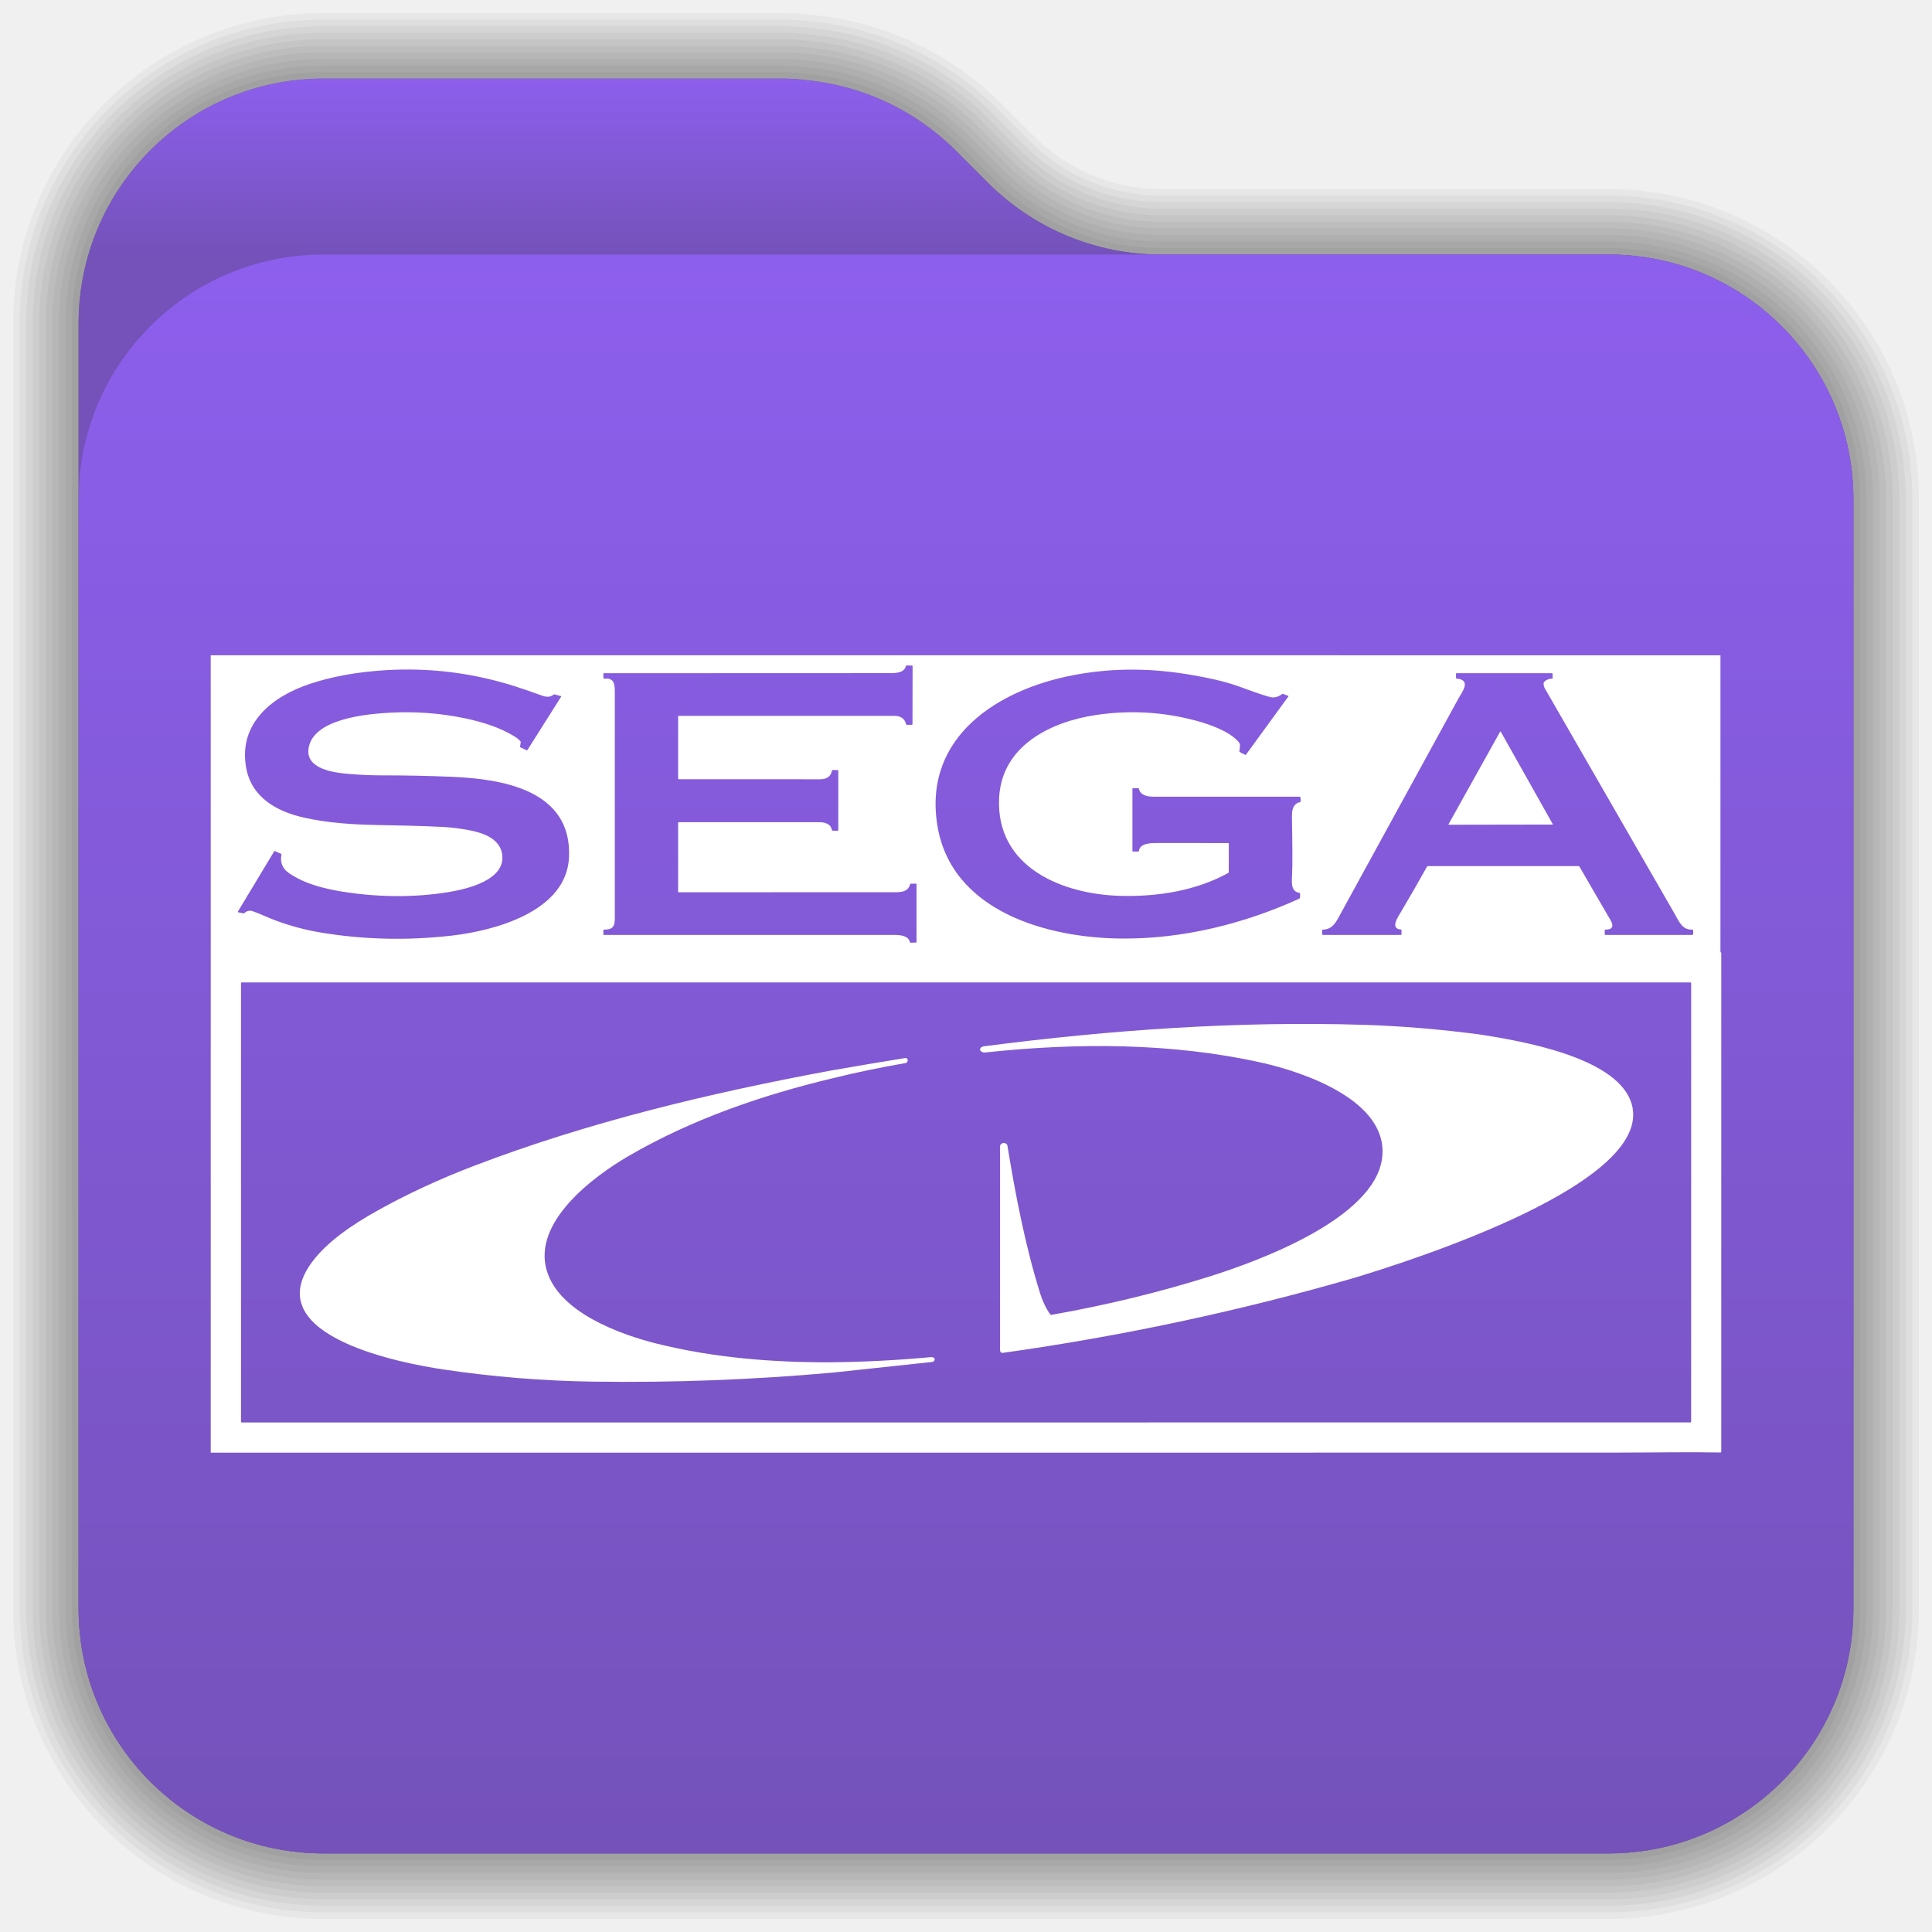
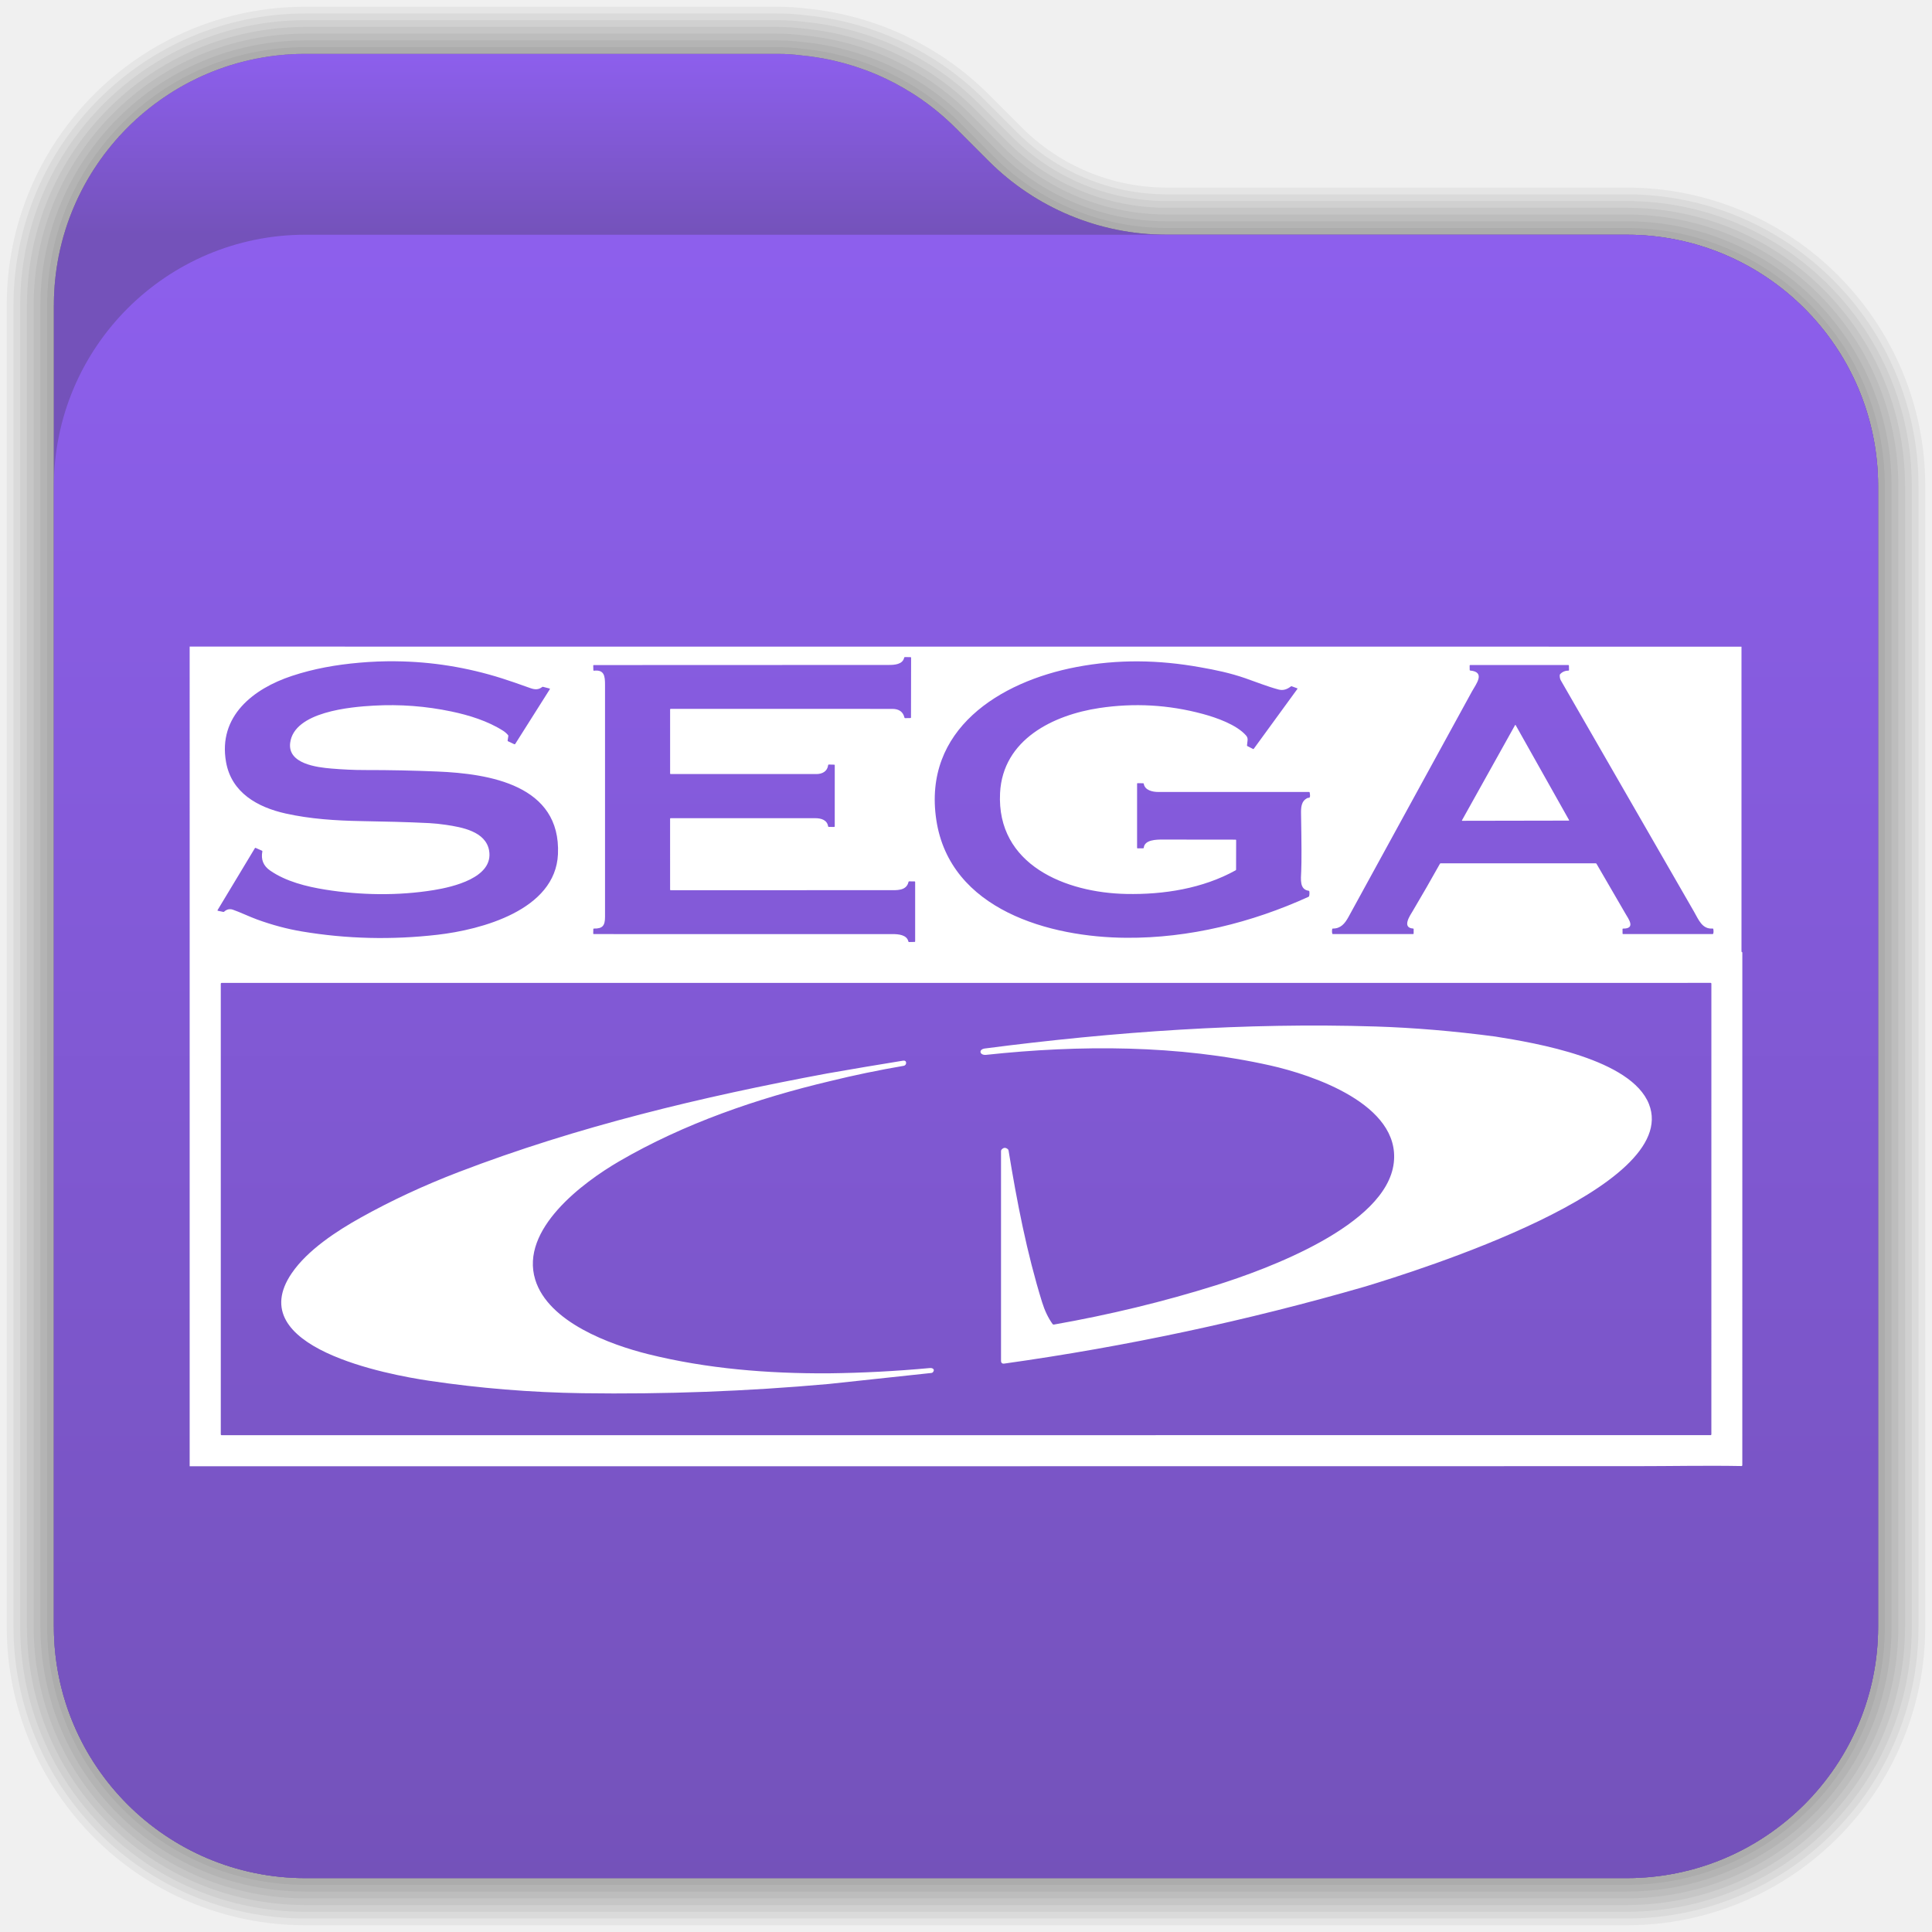
- <svg xmlns="http://www.w3.org/2000/svg" xmlns:xlink="http://www.w3.org/1999/xlink" width="512" height="512" viewBox="-6 -6 147.467 147.467" version="1.1" id="svg1" xml:space="preserve">
+ <svg xmlns="http://www.w3.org/2000/svg" xmlns:xlink="http://www.w3.org/1999/xlink" width="512" height="512" viewBox="-4 -4 143.467 143.467" version="1.1" id="svg1" xml:space="preserve">
  <defs id="defs1">
    <linearGradient id="linearGradient17">
      <stop style="stop-color:#e5e5e5;stop-opacity:1;" offset="0" id="stop17" />
      <stop style="stop-color:#a8a8a8;stop-opacity:1;" offset="1" id="stop18" />
    </linearGradient>
    <linearGradient id="linearGradient15">
      <stop style="stop-color:#e5e5e5;stop-opacity:1;" offset="0" id="stop15" />
      <stop style="stop-color:#a8a8a8;stop-opacity:1;" offset="1" id="stop16" />
    </linearGradient>
    <linearGradient xlink:href="#linearGradient15" id="linearGradient16" x1="55.033" y1="6.35" x2="55.033" y2="18.521" gradientUnits="userSpaceOnUse" />
    <linearGradient xlink:href="#linearGradient17" id="linearGradient18" x1="67.733" y1="18.521" x2="67.733" y2="129.117" gradientUnits="userSpaceOnUse" />
    <linearGradient data-orig="7640e5,562fa8" x1="55.033" y1="6.35" x2="55.033" y2="18.521" gradientUnits="userSpaceOnUse" id="linearGradient16_tint">
      <stop style="stop-color:#8d5fed;stop-opacity:1;" offset="0" />
      <stop style="stop-color:#7452ba;stop-opacity:1;" offset="1" />
    </linearGradient>
    <linearGradient data-orig="7640e5,562fa8" x1="67.733" y1="18.521" x2="67.733" y2="129.117" gradientUnits="userSpaceOnUse" id="linearGradient18_tint">
      <stop style="stop-color:#8d5fed;stop-opacity:1;" offset="0" />
      <stop style="stop-color:#7452ba;stop-opacity:1;" offset="1" />
    </linearGradient>
  </defs>
  <g id="layer1">
    <g id="folder-shadow" style="fill:#000000;stroke:#000000;stroke-linejoin:round" transform="matrix(1.103449,0,0,1.103449,-7.006964,-7.006964)">
-       <path d="M 23.283,6.35 C 13.931,6.35 6.35,13.931 6.35,23.283 v 88.9 c -4.4e-6,9.352 7.581,16.933 16.933,16.933 h 88.9 c 9.352,0 16.933,-7.581 16.933,-16.933 V 35.454 c 0,-9.352 -7.581,-16.933 -16.933,-16.933 H 81.206 c -4.482,-0.007 -8.778,-1.79 -11.947,-4.959 h -5.17e-4 L 67.006,11.31 C 64.233,8.55 60.589,6.836 56.694,6.459 56.144,6.386 55.589,6.35 55.033,6.35 h -0.009 z" style="fill-opacity:0.04;stroke-opacity:0.04;stroke-width:9.062" />
-       <path d="M 23.283,6.35 C 13.931,6.35 6.35,13.931 6.35,23.283 v 88.9 c -4.4e-6,9.352 7.581,16.933 16.933,16.933 h 88.9 c 9.352,0 16.933,-7.581 16.933,-16.933 V 35.454 c 0,-9.352 -7.581,-16.933 -16.933,-16.933 H 81.206 c -4.482,-0.007 -8.778,-1.79 -11.947,-4.959 h -5.17e-4 L 67.006,11.31 C 64.233,8.55 60.589,6.836 56.694,6.459 56.144,6.386 55.589,6.35 55.033,6.35 h -0.009 z" style="fill-opacity:0.04;stroke-opacity:0.04;stroke-width:8.156" />
-       <path d="M 23.283,6.35 C 13.931,6.35 6.35,13.931 6.35,23.283 v 88.9 c -4.4e-6,9.352 7.581,16.933 16.933,16.933 h 88.9 c 9.352,0 16.933,-7.581 16.933,-16.933 V 35.454 c 0,-9.352 -7.581,-16.933 -16.933,-16.933 H 81.206 c -4.482,-0.007 -8.778,-1.79 -11.947,-4.959 h -5.17e-4 L 67.006,11.31 C 64.233,8.55 60.589,6.836 56.694,6.459 56.144,6.386 55.589,6.35 55.033,6.35 h -0.009 z" style="fill-opacity:0.04;stroke-opacity:0.04;stroke-width:7.250" />
-       <path d="M 23.283,6.35 C 13.931,6.35 6.35,13.931 6.35,23.283 v 88.9 c -4.4e-6,9.352 7.581,16.933 16.933,16.933 h 88.9 c 9.352,0 16.933,-7.581 16.933,-16.933 V 35.454 c 0,-9.352 -7.581,-16.933 -16.933,-16.933 H 81.206 c -4.482,-0.007 -8.778,-1.79 -11.947,-4.959 h -5.17e-4 L 67.006,11.31 C 64.233,8.55 60.589,6.836 56.694,6.459 56.144,6.386 55.589,6.35 55.033,6.35 h -0.009 z" style="fill-opacity:0.04;stroke-opacity:0.04;stroke-width:6.344" />
-       <path d="M 23.283,6.35 C 13.931,6.35 6.35,13.931 6.35,23.283 v 88.9 c -4.4e-6,9.352 7.581,16.933 16.933,16.933 h 88.9 c 9.352,0 16.933,-7.581 16.933,-16.933 V 35.454 c 0,-9.352 -7.581,-16.933 -16.933,-16.933 H 81.206 c -4.482,-0.007 -8.778,-1.79 -11.947,-4.959 h -5.17e-4 L 67.006,11.31 C 64.233,8.55 60.589,6.836 56.694,6.459 56.144,6.386 55.589,6.35 55.033,6.35 h -0.009 z" style="fill-opacity:0.04;stroke-opacity:0.04;stroke-width:5.437" />
-       <path d="M 23.283,6.35 C 13.931,6.35 6.35,13.931 6.35,23.283 v 88.9 c -4.4e-6,9.352 7.581,16.933 16.933,16.933 h 88.9 c 9.352,0 16.933,-7.581 16.933,-16.933 V 35.454 c 0,-9.352 -7.581,-16.933 -16.933,-16.933 H 81.206 c -4.482,-0.007 -8.778,-1.79 -11.947,-4.959 h -5.17e-4 L 67.006,11.31 C 64.233,8.55 60.589,6.836 56.694,6.459 56.144,6.386 55.589,6.35 55.033,6.35 h -0.009 z" style="fill-opacity:0.04;stroke-opacity:0.04;stroke-width:4.531" />
-       <path d="M 23.283,6.35 C 13.931,6.35 6.35,13.931 6.35,23.283 v 88.9 c -4.4e-6,9.352 7.581,16.933 16.933,16.933 h 88.9 c 9.352,0 16.933,-7.581 16.933,-16.933 V 35.454 c 0,-9.352 -7.581,-16.933 -16.933,-16.933 H 81.206 c -4.482,-0.007 -8.778,-1.79 -11.947,-4.959 h -5.17e-4 L 67.006,11.31 C 64.233,8.55 60.589,6.836 56.694,6.459 56.144,6.386 55.589,6.35 55.033,6.35 h -0.009 z" style="fill-opacity:0.04;stroke-opacity:0.04;stroke-width:3.625" />
-       <path d="M 23.283,6.35 C 13.931,6.35 6.35,13.931 6.35,23.283 v 88.9 c -4.4e-6,9.352 7.581,16.933 16.933,16.933 h 88.9 c 9.352,0 16.933,-7.581 16.933,-16.933 V 35.454 c 0,-9.352 -7.581,-16.933 -16.933,-16.933 H 81.206 c -4.482,-0.007 -8.778,-1.79 -11.947,-4.959 h -5.17e-4 L 67.006,11.31 C 64.233,8.55 60.589,6.836 56.694,6.459 56.144,6.386 55.589,6.35 55.033,6.35 h -0.009 z" style="fill-opacity:0.04;stroke-opacity:0.04;stroke-width:2.719" />
-       <path d="M 23.283,6.35 C 13.931,6.35 6.35,13.931 6.35,23.283 v 88.9 c -4.4e-6,9.352 7.581,16.933 16.933,16.933 h 88.9 c 9.352,0 16.933,-7.581 16.933,-16.933 V 35.454 c 0,-9.352 -7.581,-16.933 -16.933,-16.933 H 81.206 c -4.482,-0.007 -8.778,-1.79 -11.947,-4.959 h -5.17e-4 L 67.006,11.31 C 64.233,8.55 60.589,6.836 56.694,6.459 56.144,6.386 55.589,6.35 55.033,6.35 h -0.009 z" style="fill-opacity:0.04;stroke-opacity:0.04;stroke-width:1.812" />
-       <path d="M 23.283,6.35 C 13.931,6.35 6.35,13.931 6.35,23.283 v 88.9 c -4.4e-6,9.352 7.581,16.933 16.933,16.933 h 88.9 c 9.352,0 16.933,-7.581 16.933,-16.933 V 35.454 c 0,-9.352 -7.581,-16.933 -16.933,-16.933 H 81.206 c -4.482,-0.007 -8.778,-1.79 -11.947,-4.959 h -5.17e-4 L 67.006,11.31 C 64.233,8.55 60.589,6.836 56.694,6.459 56.144,6.386 55.589,6.35 55.033,6.35 h -0.009 z" style="fill-opacity:0.04;stroke-opacity:0.04;stroke-width:0.906" />
+       <path d="M 23.283,6.35 C 13.931,6.35 6.35,13.931 6.35,23.283 v 88.9 c -4.4e-6,9.352 7.581,16.933 16.933,16.933 h 88.9 c 9.352,0 16.933,-7.581 16.933,-16.933 V 35.454 c 0,-9.352 -7.581,-16.933 -16.933,-16.933 H 81.206 c -4.482,-0.007 -8.778,-1.79 -11.947,-4.959 h -5.17e-4 L 67.006,11.31 C 64.233,8.55 60.589,6.836 56.694,6.459 56.144,6.386 55.589,6.35 55.033,6.35 h -0.009 z" style="fill-opacity:0.05;stroke-opacity:0.05;stroke-width:6.344" />
+       <path d="M 23.283,6.35 C 13.931,6.35 6.35,13.931 6.35,23.283 v 88.9 c -4.4e-6,9.352 7.581,16.933 16.933,16.933 h 88.9 c 9.352,0 16.933,-7.581 16.933,-16.933 V 35.454 c 0,-9.352 -7.581,-16.933 -16.933,-16.933 H 81.206 c -4.482,-0.007 -8.778,-1.79 -11.947,-4.959 h -5.17e-4 L 67.006,11.31 C 64.233,8.55 60.589,6.836 56.694,6.459 56.144,6.386 55.589,6.35 55.033,6.35 h -0.009 z" style="fill-opacity:0.05;stroke-opacity:0.05;stroke-width:5.437" />
+       <path d="M 23.283,6.35 C 13.931,6.35 6.35,13.931 6.35,23.283 v 88.9 c -4.4e-6,9.352 7.581,16.933 16.933,16.933 h 88.9 c 9.352,0 16.933,-7.581 16.933,-16.933 V 35.454 c 0,-9.352 -7.581,-16.933 -16.933,-16.933 H 81.206 c -4.482,-0.007 -8.778,-1.79 -11.947,-4.959 h -5.17e-4 L 67.006,11.31 C 64.233,8.55 60.589,6.836 56.694,6.459 56.144,6.386 55.589,6.35 55.033,6.35 h -0.009 z" style="fill-opacity:0.05;stroke-opacity:0.05;stroke-width:4.531" />
+       <path d="M 23.283,6.35 C 13.931,6.35 6.35,13.931 6.35,23.283 v 88.9 c -4.4e-6,9.352 7.581,16.933 16.933,16.933 h 88.9 c 9.352,0 16.933,-7.581 16.933,-16.933 V 35.454 c 0,-9.352 -7.581,-16.933 -16.933,-16.933 H 81.206 c -4.482,-0.007 -8.778,-1.79 -11.947,-4.959 h -5.17e-4 L 67.006,11.31 C 64.233,8.55 60.589,6.836 56.694,6.459 56.144,6.386 55.589,6.35 55.033,6.35 h -0.009 z" style="fill-opacity:0.05;stroke-opacity:0.05;stroke-width:3.625" />
+       <path d="M 23.283,6.35 C 13.931,6.35 6.35,13.931 6.35,23.283 v 88.9 c -4.4e-6,9.352 7.581,16.933 16.933,16.933 h 88.9 c 9.352,0 16.933,-7.581 16.933,-16.933 V 35.454 c 0,-9.352 -7.581,-16.933 -16.933,-16.933 H 81.206 c -4.482,-0.007 -8.778,-1.79 -11.947,-4.959 h -5.17e-4 L 67.006,11.31 C 64.233,8.55 60.589,6.836 56.694,6.459 56.144,6.386 55.589,6.35 55.033,6.35 h -0.009 z" style="fill-opacity:0.05;stroke-opacity:0.05;stroke-width:2.719" />
+       <path d="M 23.283,6.35 C 13.931,6.35 6.35,13.931 6.35,23.283 v 88.9 c -4.4e-6,9.352 7.581,16.933 16.933,16.933 h 88.9 c 9.352,0 16.933,-7.581 16.933,-16.933 V 35.454 c 0,-9.352 -7.581,-16.933 -16.933,-16.933 H 81.206 c -4.482,-0.007 -8.778,-1.79 -11.947,-4.959 h -5.17e-4 L 67.006,11.31 C 64.233,8.55 60.589,6.836 56.694,6.459 56.144,6.386 55.589,6.35 55.033,6.35 h -0.009 z" style="fill-opacity:0.05;stroke-opacity:0.05;stroke-width:1.812" />
+       <path d="M 23.283,6.35 C 13.931,6.35 6.35,13.931 6.35,23.283 v 88.9 c -4.4e-6,9.352 7.581,16.933 16.933,16.933 h 88.9 c 9.352,0 16.933,-7.581 16.933,-16.933 V 35.454 c 0,-9.352 -7.581,-16.933 -16.933,-16.933 H 81.206 c -4.482,-0.007 -8.778,-1.79 -11.947,-4.959 h -5.17e-4 L 67.006,11.31 C 64.233,8.55 60.589,6.836 56.694,6.459 56.144,6.386 55.589,6.35 55.033,6.35 h -0.009 z" style="fill-opacity:0.05;stroke-opacity:0.05;stroke-width:0.906" />
    </g>
    <g id="g50" transform="matrix(1.103449,0,0,1.103449,-7.006964,-7.006964)">
      <path id="path46" style="display:inline;fill:url(#linearGradient16_tint);stroke-width:11.943;paint-order:stroke fill markers" d="M 23.283,6.35 C 13.931,6.35 6.35,13.931 6.35,23.283 v 88.9 c -4.4e-6,9.352 7.581,16.933 16.933,16.933 h 88.9 c 9.352,0 16.933,-7.581 16.933,-16.933 V 35.454 c 0,-9.352 -7.581,-16.933 -16.933,-16.933 H 81.206 c -4.482,-0.007 -8.778,-1.79 -11.947,-4.959 h -5.17e-4 L 67.006,11.31 C 64.233,8.55 60.589,6.836 56.694,6.459 56.144,6.386 55.589,6.35 55.033,6.35 h -0.009 z" />
      <path id="path50" style="display:inline;fill:url(#linearGradient18_tint);stroke-width:11.943;paint-order:stroke fill markers" d="m 23.283,18.521 c -9.352,-1e-6 -16.933,7.581 -16.933,16.933 v 76.729 c -4.4e-6,9.352 7.581,16.933 16.933,16.933 h 88.9 c 9.352,0 16.933,-7.581 16.933,-16.933 V 35.454 c 0,-9.352 -7.581,-16.933 -16.933,-16.933 z" />
    </g>
    <path id="path133" style="display:inline;stroke-width:0.075;fill:#ffffff" d="m 10.084,44.015 0.001,22.671 c 0,0.002 -2.6e-4,0.004 0,0.006 h -5.2e-4 V 104.881 H 63.822 c 17.875,-0.005 35.75,-0.007 53.626,-0.006 2.625,0 5.243,-0.057 7.872,-0.009 a 0.062,0.062 0 0 0 0.061,-0.061 l 0.002,-38.055 a 0.07,0.07 0 0 0 -0.063,-0.07 V 44.02 Z m 53.101,0.778 c 0.001,-1.06e-4 0.003,6e-6 0.004,0 l 0.432,0.006 c 0.02,3.96e-4 0.036,0.02 0.036,0.044 l -0.008,4.436 c 5.2e-5,0.023 -0.017,0.041 -0.038,0.042 l -0.402,0.007 c -0.021,5.23e-4 -0.04,-0.017 -0.046,-0.041 -0.104,-0.431 -0.404,-0.646 -0.902,-0.646 -5.487,-0.004 -10.975,-0.004 -16.463,-5.17e-4 -0.021,0 -0.037,0.017 -0.037,0.037 l 5.2e-4,4.764 c 0,0.021 0.017,0.037 0.037,0.037 3.609,0.006 7.218,0.007 10.827,0.002 0.438,-7.35e-4 0.816,-0.2 0.873,-0.67 0.003,-0.022 0.021,-0.038 0.041,-0.038 l 0.411,0.01 c 0.021,3.67e-4 0.037,0.018 0.037,0.041 l -0.001,4.538 c 8e-6,0.026 -0.02,0.047 -0.044,0.047 l -0.406,-0.005 c -0.021,-5.94e-4 -0.038,-0.018 -0.042,-0.042 -0.076,-0.481 -0.53,-0.603 -0.953,-0.604 -3.582,-0.002 -7.163,-0.002 -10.745,5.17e-4 -0.021,0 -0.037,0.017 -0.037,0.038 l 10e-4,5.272 c 0,0.021 0.017,0.037 0.038,0.037 5.411,0.002 10.823,0.001 16.233,-0.002 0.539,0 1.277,0.067 1.432,-0.611 0.006,-0.025 0.024,-0.043 0.045,-0.043 l 0.412,0.002 c 0.02,-1.1e-5 0.037,0.019 0.037,0.043 v 4.408 c 5.1e-5,0.024 -0.016,0.044 -0.037,0.044 l -0.422,0.008 c -0.02,4.52e-4 -0.038,-0.017 -0.044,-0.041 -0.117,-0.505 -0.754,-0.549 -1.183,-0.549 -7.393,-5.37e-4 -14.787,-5.17e-4 -22.18,-5.17e-4 -0.022,2.4e-5 -0.04,-0.017 -0.04,-0.037 l 0.007,-0.337 c 3.1e-4,-0.02 0.02,-0.037 0.043,-0.036 0.646,0.012 0.827,-0.214 0.827,-0.875 0.002,-5.743 0.001,-11.485 -5.2e-4,-17.228 0,-0.628 -0.046,-1.141 -0.824,-1.045 -0.022,0.003 -0.041,-0.012 -0.042,-0.032 l -0.01,-0.35 c -8.5e-4,-0.02 0.017,-0.037 0.04,-0.037 7.301,0 14.601,-0.003 21.901,-0.008 0.427,0 1.033,-0.034 1.149,-0.539 0.005,-0.024 0.022,-0.041 0.041,-0.042 z M 25.376,45.106 c 2.675,0.026 5.309,0.448 7.903,1.269 0.519,0.164 1.223,0.406 2.111,0.725 0.336,0.12 0.599,0.127 0.871,-0.084 0.019,-0.015 0.043,-0.02 0.065,-0.013 l 0.487,0.126 c 0.021,0.005 0.03,0.029 0.019,0.047 l -2.572,4.067 c -0.015,0.024 -0.045,0.033 -0.07,0.021 l -0.466,-0.219 c -0.021,-0.01 -0.032,-0.032 -0.029,-0.053 l 0.052,-0.336 c 0.004,-0.024 -0.002,-0.048 -0.017,-0.065 -0.108,-0.129 -0.232,-0.238 -0.372,-0.327 -1.137,-0.723 -2.512,-1.151 -3.823,-1.427 -1.911,-0.402 -3.838,-0.547 -5.781,-0.438 -1.684,0.095 -5.929,0.442 -6.208,2.776 -0.184,1.535 1.96,1.807 3.082,1.898 0.837,0.068 1.618,0.11 2.508,0.109 1.785,-0.002 3.569,0.035 5.352,0.11 3.814,0.16 9.178,0.988 8.945,6.142 -0.187,4.154 -5.706,5.607 -8.939,5.979 -3.409,0.392 -6.764,0.31 -10.064,-0.243 -1.101,-0.184 -2.217,-0.481 -3.347,-0.893 -0.551,-0.201 -1.298,-0.558 -1.79,-0.725 -0.233,-0.079 -0.447,-0.033 -0.641,0.141 -0.021,0.019 -0.046,0.029 -0.065,0.025 l -0.415,-0.087 c -0.019,-0.004 -0.027,-0.028 -0.016,-0.047 l 2.772,-4.602 c 0.012,-0.019 0.035,-0.027 0.055,-0.019 l 0.474,0.21 c 0.019,0.008 0.03,0.03 0.025,0.052 -0.117,0.599 0.074,1.071 0.571,1.416 1.177,0.819 2.713,1.199 4.111,1.422 2.588,0.413 5.394,0.468 8.055,0.032 1.372,-0.224 4.466,-0.914 4.099,-2.947 -0.256,-1.413 -2.031,-1.722 -3.197,-1.896 -0.435,-0.065 -0.851,-0.108 -1.247,-0.129 -1.684,-0.085 -3.368,-0.119 -5.055,-0.15 -1.874,-0.034 -3.783,-0.155 -5.617,-0.565 -2.07,-0.463 -4.015,-1.54 -4.417,-3.824 -0.601,-3.405 2.026,-5.445 4.892,-6.392 1.645,-0.544 3.286,-0.829 5.007,-0.981 0.901,-0.08 1.797,-0.115 2.688,-0.107 z m 55.156,0.006 c 1.527,0.009 3.054,0.16 4.603,0.439 1.127,0.196 2.214,0.425 3.322,0.807 0.822,0.284 1.648,0.621 2.487,0.845 0.349,0.093 0.641,-0.02 0.91,-0.227 0.021,-0.017 0.046,-0.022 0.066,-0.014 l 0.411,0.15 c 0.018,0.006 0.023,0.03 0.011,0.047 l -3.237,4.443 c -0.014,0.019 -0.038,0.025 -0.057,0.015 l -0.419,-0.213 c -0.02,-0.01 -0.031,-0.033 -0.028,-0.058 l 0.042,-0.376 c 0.015,-0.133 -0.022,-0.25 -0.111,-0.352 -0.709,-0.811 -2.216,-1.333 -3.233,-1.607 -2.523,-0.679 -5.079,-0.823 -7.668,-0.433 -3.415,0.514 -7.162,2.33 -7.368,6.303 -0.276,5.355 4.896,7.416 9.371,7.502 2.773,0.058 5.678,-0.4 8.122,-1.755 0.02,-0.012 0.033,-0.033 0.033,-0.056 l 0.005,-2.184 c 1e-5,-0.02 -0.017,-0.037 -0.037,-0.037 -1.816,-0.007 -3.632,-0.009 -5.448,-0.006 -0.416,7.35e-4 -1.318,0.004 -1.375,0.608 -0.002,0.023 -0.019,0.04 -0.039,0.04 l -0.419,0.005 c -0.021,0 -0.038,-0.018 -0.038,-0.04 v -4.761 c -9e-6,-0.023 0.017,-0.041 0.038,-0.04 l 0.417,0.007 c 0.02,1.5e-4 0.038,0.017 0.041,0.04 0.082,0.486 0.661,0.606 1.069,0.606 3.735,9.9e-4 7.471,9.72e-4 11.207,5.17e-4 0.022,-5.1e-5 0.041,0.015 0.044,0.037 0.015,0.087 0.086,0.417 -0.081,0.4 -0.029,-0.003 -0.054,-5.4e-4 -0.07,0.007 -0.495,0.226 -0.498,0.735 -0.489,1.209 0.038,2.136 0.043,3.541 0.013,4.216 -0.028,0.641 -0.128,1.372 0.557,1.468 0.022,0.003 0.04,0.02 0.043,0.042 0.019,0.125 0.014,0.243 -0.015,0.355 -0.006,0.022 -0.022,0.041 -0.044,0.051 -4.206,1.916 -8.874,3.076 -13.516,3.043 -5.665,-0.028 -13.113,-2.056 -14.123,-8.75 -1.014,-6.721 4.72,-10.276 10.405,-11.357 1.545,-0.294 3.07,-0.428 4.597,-0.42 z m 24.641,0.272 h 5.2e-4 7.286 c 0.025,-1.2e-4 0.045,0.016 0.045,0.036 l 0.008,0.344 c 8.5e-4,0.02 -0.019,0.037 -0.043,0.037 -0.25,0 -0.456,0.088 -0.618,0.264 -0.016,0.018 -0.026,0.041 -0.027,0.066 -0.007,0.159 0.02,0.289 0.079,0.392 3.298,5.726 6.596,11.452 9.892,17.178 0.335,0.582 0.602,1.317 1.385,1.25 0.021,-0.002 0.041,0.013 0.045,0.033 0.024,0.118 0.024,0.232 -10e-4,0.341 -0.005,0.021 -0.024,0.037 -0.046,0.037 h -6.651 c -0.022,4.7e-5 -0.04,-0.017 -0.04,-0.037 l -0.001,-0.334 c -5e-5,-0.02 0.017,-0.037 0.039,-0.036 0.959,0.014 0.405,-0.719 0.181,-1.103 -0.721,-1.235 -1.439,-2.471 -2.153,-3.71 -0.012,-0.021 -0.034,-0.033 -0.057,-0.033 l -11.515,-5.17e-4 c -0.023,7.3e-5 -0.044,0.013 -0.055,0.033 -0.656,1.175 -1.326,2.34 -2.011,3.495 -0.191,0.321 -0.851,1.259 0.021,1.315 0.022,0.002 0.039,0.019 0.039,0.04 l -10e-4,0.333 c 0,0.021 -0.017,0.038 -0.039,0.038 h -5.959 c -0.022,-1.5e-4 -0.041,-0.015 -0.045,-0.036 -0.025,-0.115 -0.026,-0.228 -0.003,-0.339 0.004,-0.021 0.024,-0.035 0.046,-0.035 0.581,0.005 0.892,-0.368 1.162,-0.861 3.053,-5.581 6.108,-11.16 9.165,-16.739 0.301,-0.548 1.038,-1.449 -0.125,-1.559 -0.023,-0.002 -0.04,-0.019 -0.04,-0.04 l -0.004,-0.331 c -8.5e-4,-0.021 0.018,-0.038 0.04,-0.038 z m 3.351,4.447 c -0.007,0.001 -0.013,0.005 -0.016,0.011 l -3.946,7.075 c -0.008,0.015 0.002,0.034 0.02,0.034 l 7.916,-0.014 c 0.018,-6.7e-5 0.029,-0.019 0.02,-0.035 l -3.97,-7.06 c -0.004,-0.008 -0.013,-0.012 -0.022,-0.011 -9.6e-4,6.5e-5 -0.002,-1.83e-4 -0.003,0 z m 14.5,19.155 a 0.06,0.06 0 0 1 0.06,0.06 l -10e-4,33.465 a 0.062,0.063 0.6 0 1 -0.063,0.062 l -16.45,-0.002 -48.915,0.004 H 12.459 a 0.064,0.063 0 0 1 -0.064,-0.063 V 69.052 a 0.063,0.063 0 0 1 0.063,-0.063 H 63.916 112.8 Z M 98.11,72.225 c -9.591,-0.302 -19.378,0.388 -28.969,1.633 -0.507,0.065 -0.398,0.525 0.094,0.472 6.947,-0.745 14.252,-0.745 21.097,0.79 3.132,0.703 9.672,2.885 9.168,7.229 -0.542,4.663 -9.463,7.919 -13.219,9.097 -3.873,1.214 -7.88,2.185 -12.021,2.914 a 0.099,0.098 67.1 0 1 -0.098,-0.04 c -0.323,-0.451 -0.582,-0.991 -0.778,-1.62 -1.137,-3.668 -1.872,-7.478 -2.49,-11.265 a 0.154,0.18 11.3 0 0 -0.058,-0.103 c -0.166,-0.136 -0.32,-0.124 -0.463,0.037 a 0.179,0.147 69.8 0 0 -0.039,0.111 v 15.562 c 0,0.166 0.083,0.238 0.248,0.215 9.072,-1.273 18.007,-3.181 26.805,-5.724 3.821,-1.164 23.531,-7.296 21.061,-13.548 -1.32,-3.339 -8.358,-4.527 -11.404,-5.012 -3.088,-0.409 -6.065,-0.658 -8.933,-0.749 z m -35.016,2.536 v 5.16e-4 c -0.018,8.77e-4 -0.038,0.003 -0.058,0.006 -1.877,0.303 -3.753,0.619 -5.626,0.948 -9.283,1.728 -18.517,3.93 -27.35,7.319 -2.576,0.988 -4.996,2.114 -7.26,3.376 -1.796,1 -3.95,2.407 -5.127,4.122 -3.805,5.546 7.241,7.561 10.167,7.996 3.783,0.564 7.588,0.873 11.415,0.929 6.102,0.088 12.193,-0.14 18.272,-0.685 l 7.642,-0.819 a 0.166,0.145 14.8 0 0 0.104,-0.052 c 0.182,-0.208 -0.018,-0.332 -0.222,-0.313 -2.512,0.233 -5.029,0.364 -7.552,0.393 -4.488,0.021 -8.995,-0.338 -13.36,-1.422 -2.811,-0.7 -7.423,-2.373 -8.393,-5.535 -1.148,-3.74 3.547,-7.223 6.231,-8.786 4.817,-2.805 10.24,-4.671 15.65,-5.954 1.779,-0.438 3.607,-0.817 5.482,-1.139 a 0.214,0.213 84.9 0 0 0.178,-0.214 c -0.001,-0.12 -0.065,-0.177 -0.193,-0.171 z" />
  </g>
</svg>
